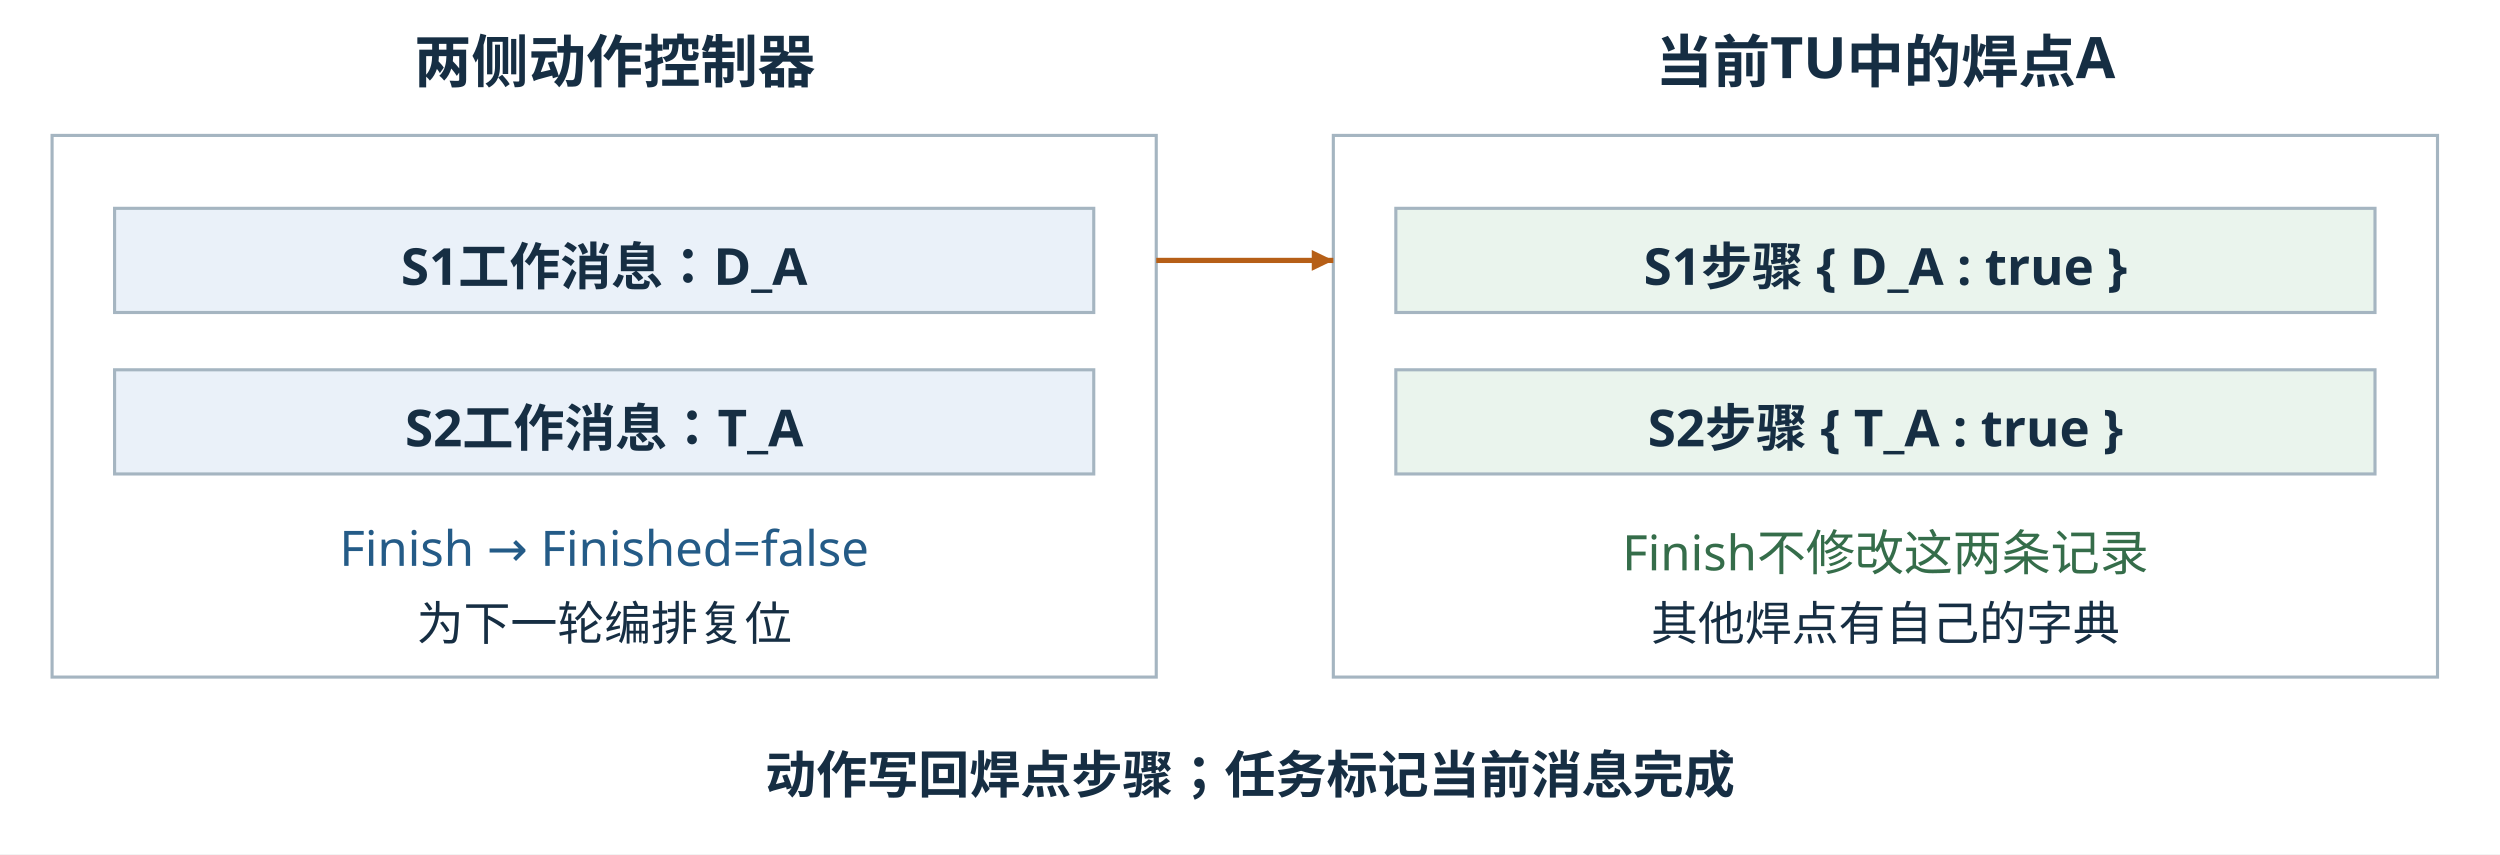
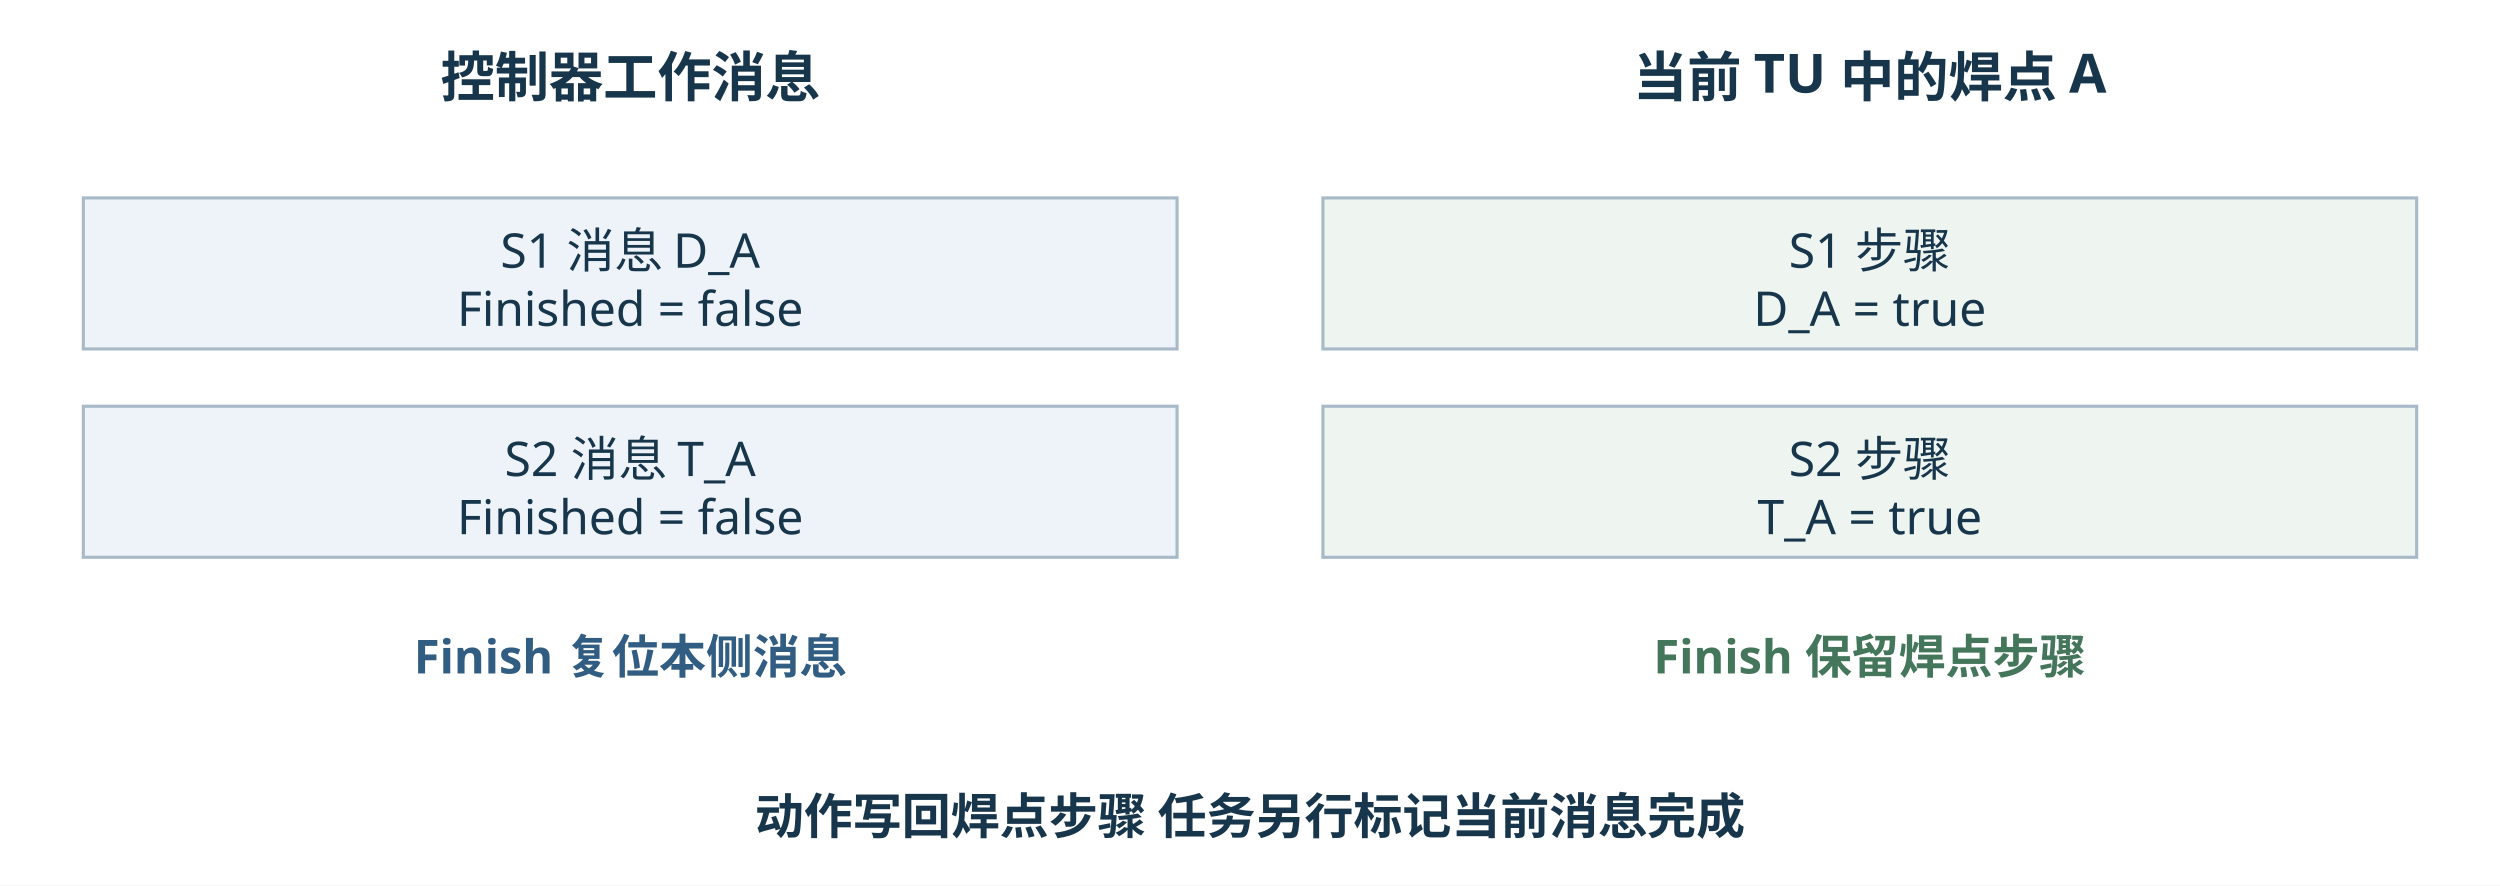
- <svg xmlns="http://www.w3.org/2000/svg" width="2400" height="820" viewBox="0 0 2400 820">
+ <svg xmlns="http://www.w3.org/2000/svg" width="2400" height="850" viewBox="0 0 2400 850">
  <rect width="100%" height="100%" fill="white" />
-   <text x="590" y="55" fill="#162e43" font-family="Microsoft YaHei" font-size="55" font-weight="700" text-anchor="middle" dominant-baseline="central">两侧动作控制器</text>
-   <text x="1810" y="55" fill="#162e43" font-family="Microsoft YaHei" font-size="55" font-weight="700" text-anchor="middle" dominant-baseline="central">当前TU中的焊点A</text>
-   <rect x="50" y="130" width="1060" height="520" fill="white" stroke="#a5b5c1" stroke-width="3" />
-   <rect x="1280" y="130" width="1060" height="520" fill="white" stroke="#a5b5c1" stroke-width="3" />
-   <rect x="110" y="200" width="940" height="100" fill="#eaf1f9" stroke="#a5b5c1" stroke-width="3" />
-   <text x="580" y="250" fill="#162e43" font-family="Microsoft YaHei" font-size="49" font-weight="700" text-anchor="middle" dominant-baseline="central">S1工作消息：D_A</text>
-   <rect x="110" y="355" width="940" height="100" fill="#eaf1f9" stroke="#a5b5c1" stroke-width="3" />
-   <text x="580" y="405" fill="#162e43" font-family="Microsoft YaHei" font-size="49" font-weight="700" text-anchor="middle" dominant-baseline="central">S2工作消息：T_A</text>
-   <text x="580" y="525" fill="#245b87" font-family="Microsoft YaHei" font-size="47" font-weight="400" text-anchor="middle" dominant-baseline="central">Finish → Finished=false</text>
-   <text x="580" y="595" fill="#162e43" font-family="Microsoft YaHei" font-size="45" font-weight="400" text-anchor="middle" dominant-baseline="central">为下一轮编排复位</text>
-   <rect x="1340" y="200" width="940" height="100" fill="#eaf4ed" stroke="#a5b5c1" stroke-width="3" />
-   <text x="1810" y="250" fill="#162e43" font-family="Microsoft YaHei" font-size="49" font-weight="700" text-anchor="middle" dominant-baseline="central">S1步骤  { D_A : true }</text>
-   <rect x="1340" y="355" width="940" height="100" fill="#eaf4ed" stroke="#a5b5c1" stroke-width="3" />
-   <text x="1810" y="405" fill="#162e43" font-family="Microsoft YaHei" font-size="49" font-weight="700" text-anchor="middle" dominant-baseline="central">S2步骤  { T_A : true }</text>
-   <text x="1810" y="525" fill="#356d4a" font-family="Microsoft YaHei" font-size="47" font-weight="400" text-anchor="middle" dominant-baseline="central">Finish不修改这两条记录</text>
-   <text x="1810" y="595" fill="#162e43" font-family="Microsoft YaHei" font-size="45" font-weight="400" text-anchor="middle" dominant-baseline="central">其他焊点有自己的字典</text>
-   <polyline points="1110,250 1280,250" fill="none" stroke="#b65f17" stroke-width="5" />
-   <polygon points="1280,250 1259.29,260.004 1259.29,239.996" fill="#b65f17" />
-   <text x="1200" y="740" fill="#162e43" font-family="Microsoft YaHei" font-size="49" font-weight="700" text-anchor="middle" dominant-baseline="central">动作写回焊点步骤；任务标记当前消息完成</text>
+   <text x="605" y="70" fill="#18364b" font-family="Microsoft YaHei" font-size="52" font-weight="700" text-anchor="middle" dominant-baseline="central">控制器工作消息</text>
+   <text x="1795" y="70" fill="#18364b" font-family="Microsoft YaHei" font-size="52" font-weight="700" text-anchor="middle" dominant-baseline="central">当前 TU 中的焊点 A</text>
+   <rect x="80" y="190" width="1050" height="145" fill="#edf3f8" stroke="#a8bac7" stroke-width="3" />
+   <rect x="80" y="390" width="1050" height="145" fill="#edf3f8" stroke="#a8bac7" stroke-width="3" />
+   <rect x="1270" y="190" width="1050" height="145" fill="#eef5f0" stroke="#a8bac7" stroke-width="3" />
+   <rect x="1270" y="390" width="1050" height="145" fill="#eef5f0" stroke="#a8bac7" stroke-width="3" />
+   <text x="605" y="235" fill="#18364b" font-family="Microsoft YaHei" font-size="46" font-weight="400" text-anchor="middle" dominant-baseline="central">S1 消息  D_A</text>
+   <text x="605" y="295" fill="#18364b" font-family="Microsoft YaHei" font-size="46" font-weight="400" text-anchor="middle" dominant-baseline="central">Finished = false</text>
+   <text x="605" y="435" fill="#18364b" font-family="Microsoft YaHei" font-size="46" font-weight="400" text-anchor="middle" dominant-baseline="central">S2 消息  T_A</text>
+   <text x="605" y="495" fill="#18364b" font-family="Microsoft YaHei" font-size="46" font-weight="400" text-anchor="middle" dominant-baseline="central">Finished = false</text>
+   <text x="1795" y="235" fill="#18364b" font-family="Microsoft YaHei" font-size="46" font-weight="400" text-anchor="middle" dominant-baseline="central">S1 步骤</text>
+   <text x="1795" y="295" fill="#18364b" font-family="Microsoft YaHei" font-size="46" font-weight="400" text-anchor="middle" dominant-baseline="central">D_A = true</text>
+   <text x="1795" y="435" fill="#18364b" font-family="Microsoft YaHei" font-size="46" font-weight="400" text-anchor="middle" dominant-baseline="central">S2 步骤</text>
+   <text x="1795" y="495" fill="#18364b" font-family="Microsoft YaHei" font-size="46" font-weight="400" text-anchor="middle" dominant-baseline="central">T_A = true</text>
+   <text x="605" y="625" fill="#315d82" font-family="Microsoft YaHei" font-size="45" font-weight="700" text-anchor="middle" dominant-baseline="central">Finish 复位本侧消息</text>
+   <text x="1795" y="625" fill="#44765b" font-family="Microsoft YaHei" font-size="45" font-weight="700" text-anchor="middle" dominant-baseline="central">Finish 保留焊点步骤</text>
+   <text x="1200" y="780" fill="#18364b" font-family="Microsoft YaHei" font-size="47" font-weight="700" text-anchor="middle" dominant-baseline="central">动作写回焊点步骤   任务另行标记当前消息完成</text>
</svg>
